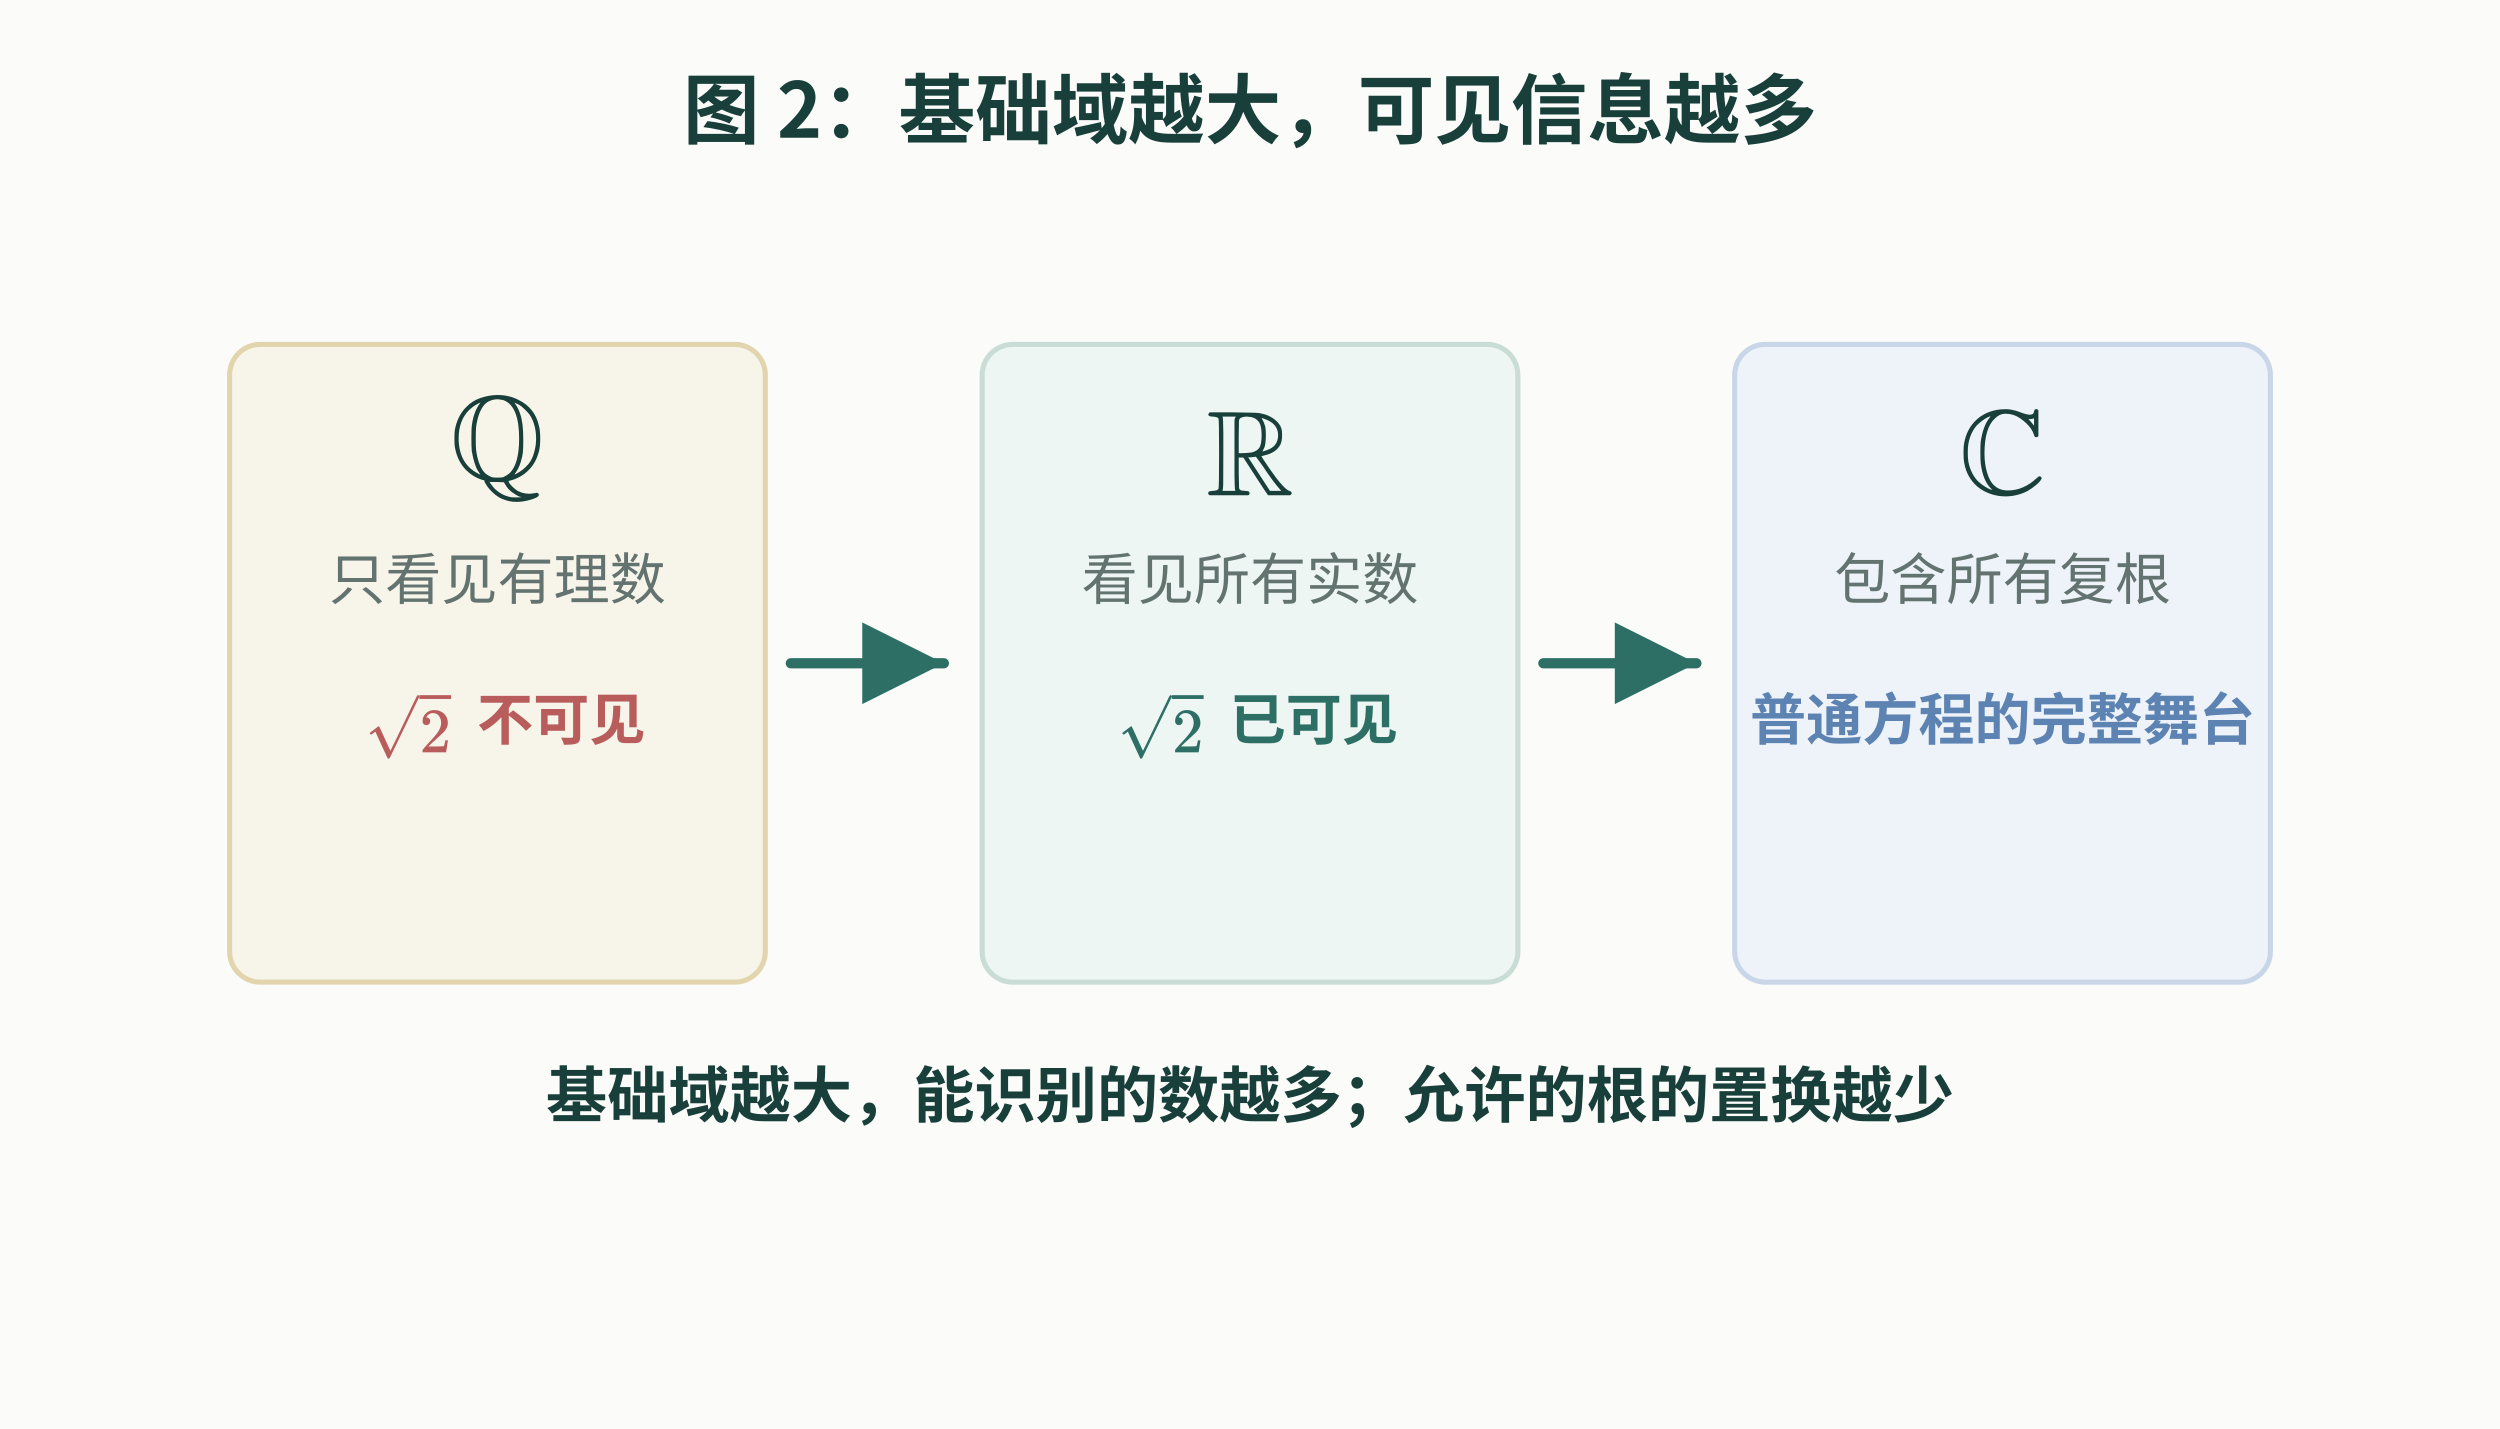
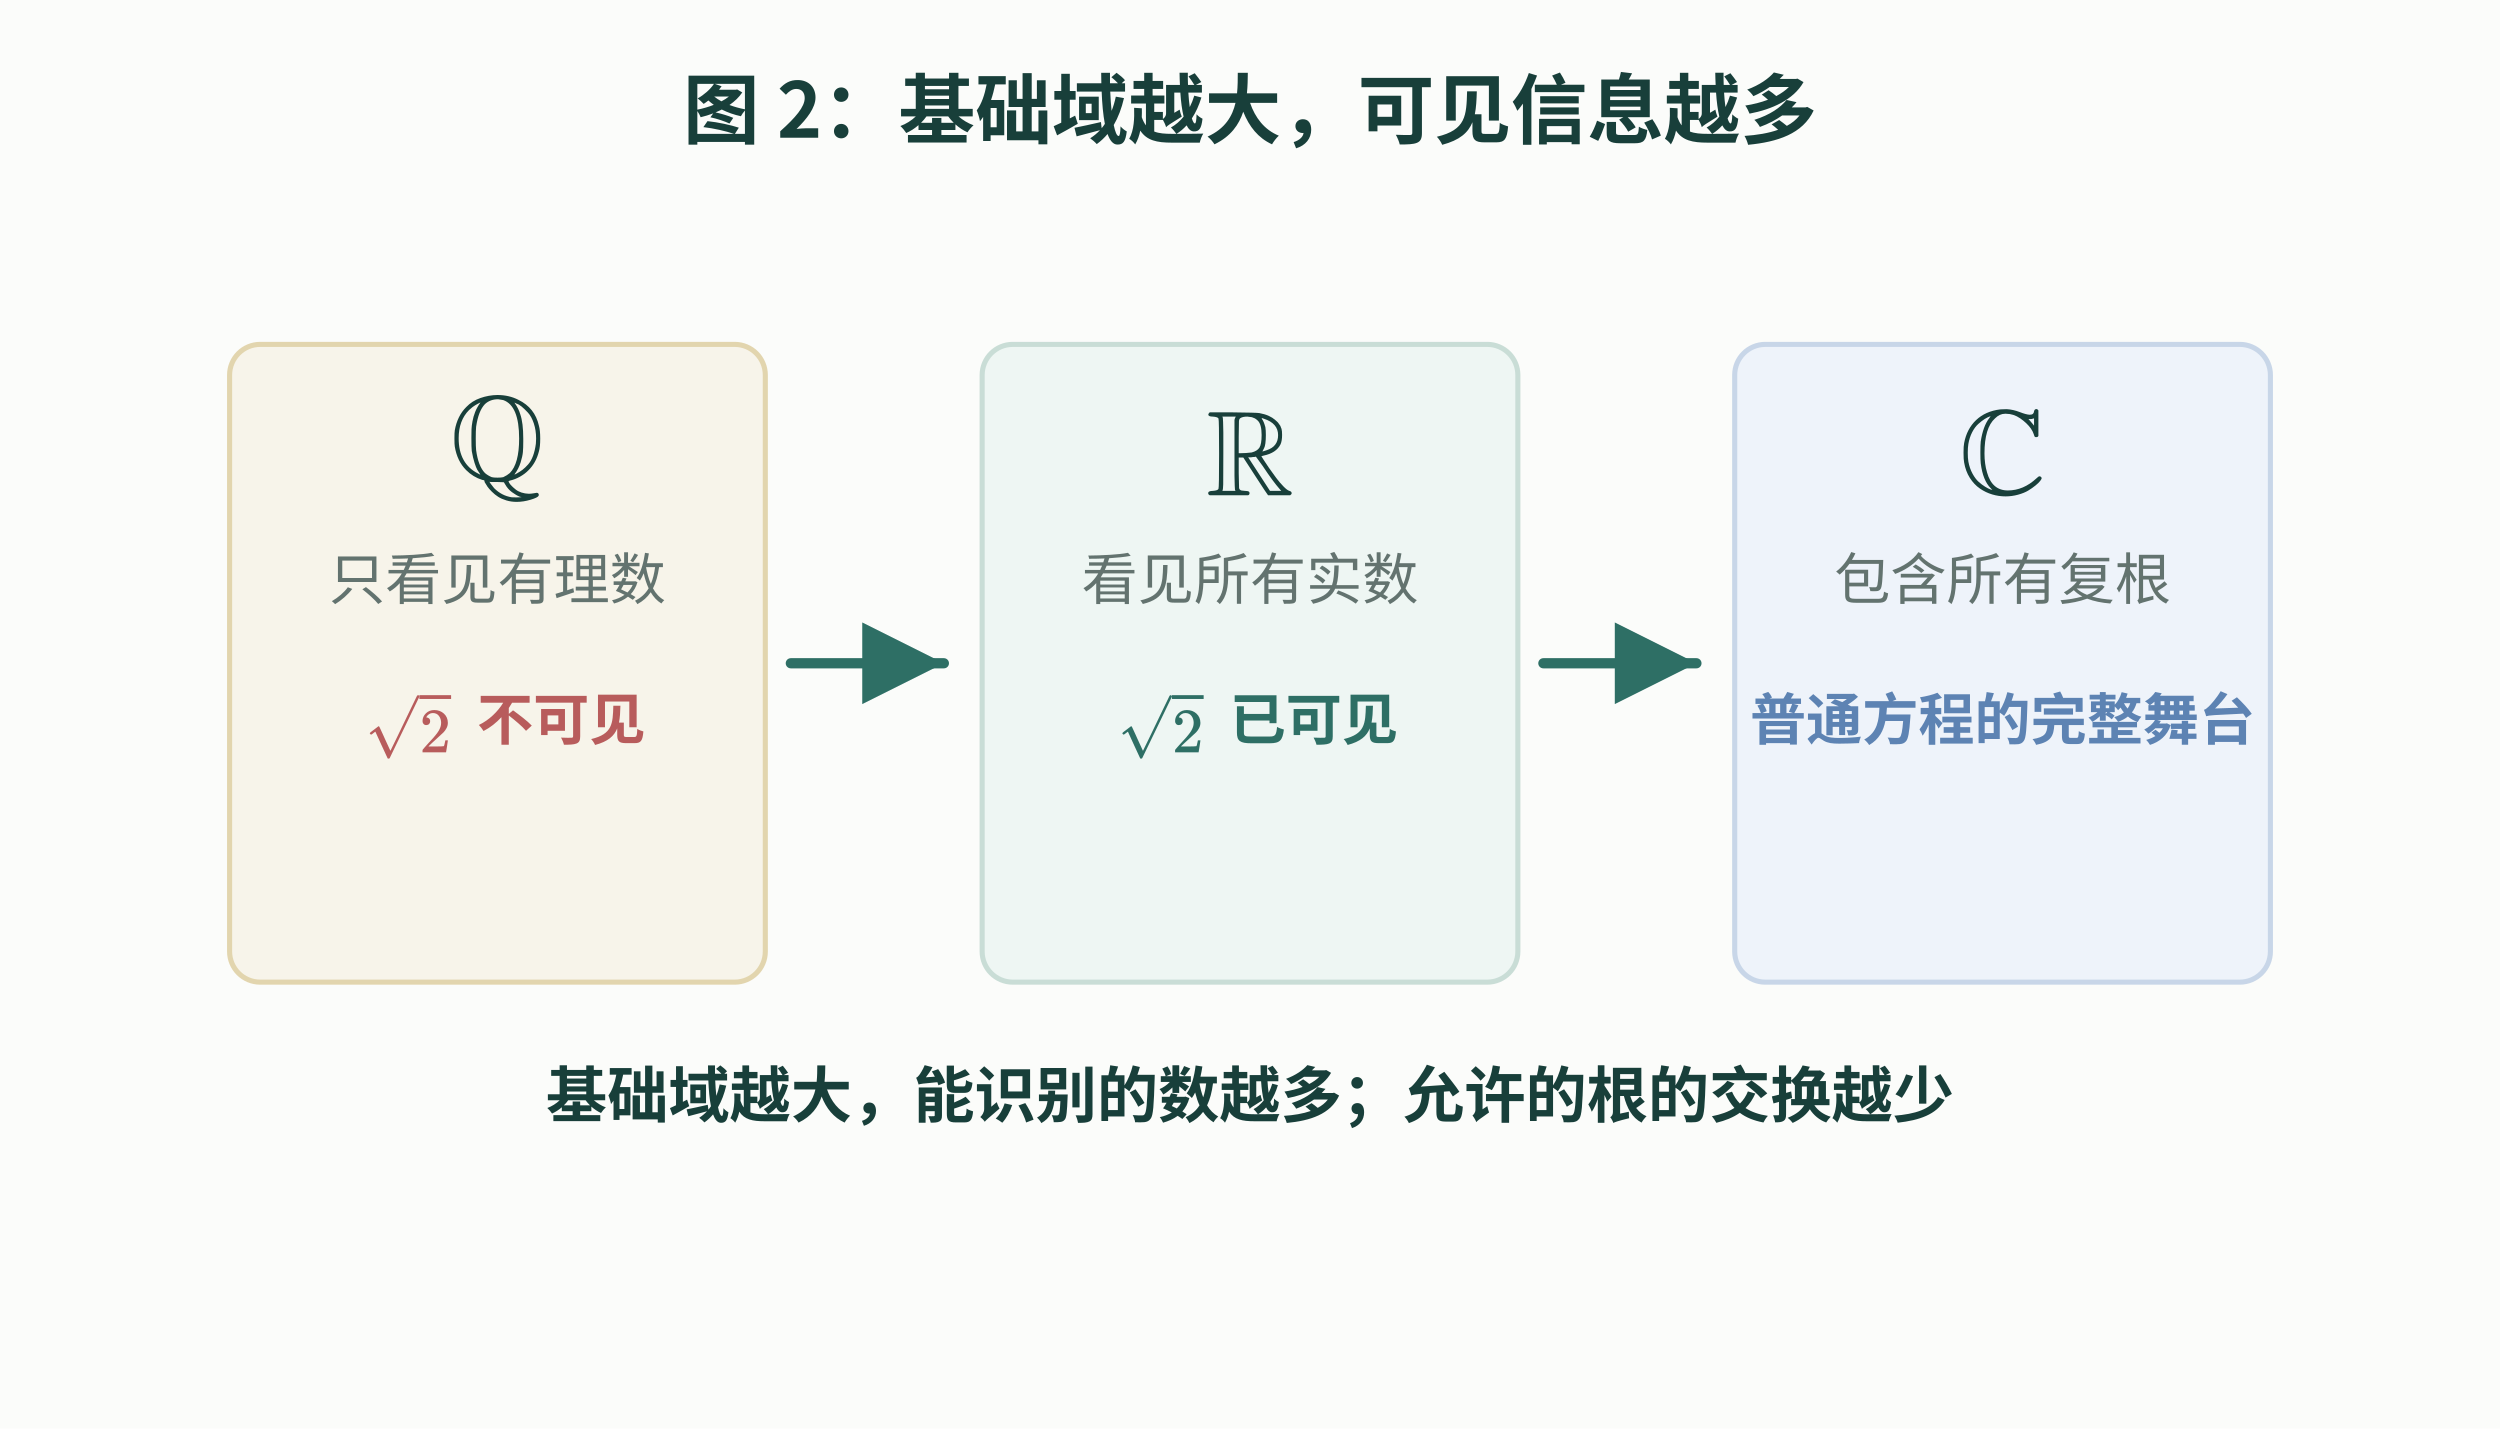
<svg xmlns="http://www.w3.org/2000/svg" width="980" height="560" viewBox="0 0 980 560" role="img" aria-label="图 2：基础域越大，可见信息越多">
  <rect width="100%" height="100%" fill="#fbfcfa" />
  <defs>
    <marker id="arrow" markerWidth="12" markerHeight="12" refX="10" refY="6" orient="auto">
      <path d="M2,2 L10,6 L2,10 Z" fill="#2e6f65" />
+     </marker>
+     <marker id="arrowStart" markerWidth="12" markerHeight="12" refX="2" refY="6" orient="auto">
+       <path d="M10,2 L2,6 L10,10 Z" fill="#2e6f65" />
+     </marker>
+     <marker id="arrowRed" markerWidth="12" markerHeight="12" refX="10" refY="6" orient="auto">
+       <path d="M2,2 L10,6 L2,10 Z" fill="#b85c5c" />
+     </marker>
+     <marker id="arrowStartRed" markerWidth="12" markerHeight="12" refX="2" refY="6" orient="auto">
+       <path d="M10,2 L2,6 L10,10 Z" fill="#b85c5c" />
    </marker>
    <filter id="shadow" x="-20%" y="-20%" width="140%" height="140%">
      <feDropShadow dx="0" dy="3" stdDeviation="4" flood-color="#12332f" flood-opacity="0.12" />
    </filter>
  </defs>
  <text x="490.0" y="54" font-family="Microsoft YaHei, Noto Sans CJK SC, Arial, sans-serif" font-size="30" font-weight="700" fill="#183f3a" text-anchor="middle">图 2：基础域越大，可见信息越多</text>
  <rect x="90" y="135" width="210" height="250" rx="12" fill="#f7f4ea" stroke="#e2d5ae" stroke-width="2" />
  <rect x="385" y="135" width="210" height="250" rx="12" fill="#eef6f3" stroke="#c9ddd6" stroke-width="2" />
  <rect x="680" y="135" width="210" height="250" rx="12" fill="#eef3fa" stroke="#c8d6e8" stroke-width="2" />
  <svg x="176.52" y="154.84" width="36.96" height="41.90" viewBox="0 -701 778 882" color="#183f3a" overflow="visible">
    <g stroke="currentColor" fill="currentColor" stroke-width="0" transform="scale(1,-1)">
      <g data-mml-node="math">
        <g data-mml-node="TeXAtom" data-mjx-texclass="ORD">
          <g data-mml-node="mi">
            <path data-c="211A" d="M480 -10Q480 -13 486 -24T507 -50T541 -80T588 -104T648 -114Q666 -114 688 -110T714 -106Q724 -106 728 -114T729 -130Q723 -145 663 -163T548 -181Q503 -181 463 -169T395 -139T343 -97T307 -56T284 -19L280 -3L262 1Q188 24 131 81Q57 155 37 275Q34 292 34 342T37 410Q58 528 131 601Q179 652 248 676T388 701Q485 701 562 661Q698 595 731 448Q742 410 742 341T731 235Q707 141 646 81Q616 50 575 27T493 -5L480 -10ZM568 342Q568 613 437 659L395 666Q329 666 286 626Q232 570 213 439Q210 408 210 342T213 246Q231 113 286 57Q309 37 342 23Q357 19 389 19Q420 19 437 23Q469 38 491 57Q568 134 568 342ZM174 341V354Q174 393 175 419T183 484T205 561T246 635L249 639Q246 639 224 627T193 608Q189 606 183 601T169 589T155 577Q69 491 69 344Q69 133 231 52Q247 42 247 46Q247 46 246 48Q231 69 222 85T200 141T177 239Q174 269 174 341ZM708 341Q708 410 689 467T640 556T588 606T546 630Q532 638 531 638Q530 638 531 635Q563 590 577 543Q602 472 602 341V316Q602 264 599 230T580 144T531 48Q529 44 532 45T546 52Q575 68 596 84T642 128T683 200T706 299Q708 327 708 341ZM391 -17H333Q329 -15 326 -15Q324 -15 324 -17Q324 -21 362 -68Q424 -130 506 -143Q518 -144 544 -144Q569 -144 577 -143L589 -141L575 -139Q544 -127 509 -101T453 -37L442 -19L391 -17Z" />
          </g>
        </g>
      </g>
    </g>
  </svg>
  <text x="195" y="235" font-family="Microsoft YaHei, Noto Sans CJK SC, Arial, sans-serif" font-size="22" font-weight="400" fill="#63736f" text-anchor="middle">只看见有理数</text>
  <svg x="143.16" y="271.01" width="33.67" height="26.38" viewBox="0 -960.5 1353 1060" color="#b85c5c" overflow="visible">
    <g stroke="currentColor" fill="currentColor" stroke-width="0" transform="scale(1,-1)">
      <g data-mml-node="math">
        <g data-mml-node="msqrt">
          <g transform="translate(853,0)">
            <g data-mml-node="mn">
              <path data-c="32" d="M109 429Q82 429 66 447T50 491Q50 562 103 614T235 666Q326 666 387 610T449 465Q449 422 429 383T381 315T301 241Q265 210 201 149L142 93L218 92Q375 92 385 97Q392 99 409 186V189H449V186Q448 183 436 95T421 3V0H50V19V31Q50 38 56 46T86 81Q115 113 136 137Q145 147 170 174T204 211T233 244T261 278T284 308T305 340T320 369T333 401T340 431T343 464Q343 527 309 573T212 619Q179 619 154 602T119 569T109 550Q109 549 114 549Q132 549 151 535T170 489Q170 464 154 447T109 429Z" />
            </g>
          </g>
          <g data-mml-node="mo" transform="translate(0,100.5)">
            <path data-c="221A" d="M95 178Q89 178 81 186T72 200T103 230T169 280T207 309Q209 311 212 311H213Q219 311 227 294T281 177Q300 134 312 108L397 -77Q398 -77 501 136T707 565T814 786Q820 800 834 800Q841 800 846 794T853 782V776L620 293L385 -193Q381 -200 366 -200Q357 -200 354 -197Q352 -195 256 15L160 225L144 214Q129 202 113 190T95 178Z" />
          </g>
          <rect width="500" height="60" x="853" y="840.5" />
        </g>
      </g>
    </g>
  </svg>
  <text x="220" y="290" font-family="Microsoft YaHei, Noto Sans CJK SC, Arial, sans-serif" font-size="22" font-weight="700" fill="#b85c5c" text-anchor="middle">不可见</text>
  <svg x="472.85" y="161.64" width="34.29" height="32.45" viewBox="0 -683 722 683" color="#183f3a" overflow="visible">
    <g stroke="currentColor" fill="currentColor" stroke-width="0" transform="scale(1,-1)">
      <g data-mml-node="math">
        <g data-mml-node="TeXAtom" data-mjx-texclass="ORD">
          <g data-mml-node="mi">
            <path data-c="211D" d="M17 665Q17 672 28 683H221Q415 681 439 677Q461 673 481 667T516 654T544 639T566 623T584 607T597 592T607 578T614 565T618 554L621 548Q626 530 626 497Q626 447 613 419Q578 348 473 326L455 321Q462 310 473 292T517 226T578 141T637 72T686 35Q705 30 705 16Q705 7 693 -1H510Q503 6 404 159L306 310H268V183Q270 67 271 59Q274 42 291 38Q295 37 319 35Q344 35 353 28Q362 17 353 3L346 -1H28Q16 5 16 16Q16 35 55 35Q96 38 101 52Q106 60 106 341T101 632Q95 645 55 648Q17 648 17 665ZM241 35Q238 42 237 45T235 78T233 163T233 337V621L237 635L244 648H133Q136 641 137 638T139 603T141 517T141 341Q141 131 140 89T134 37Q133 36 133 35H241ZM457 496Q457 540 449 570T425 615T400 634T377 643Q374 643 339 648Q300 648 281 635Q271 628 270 610T268 481V346H284Q327 346 375 352Q421 364 439 392T457 496ZM492 537T492 496T488 427T478 389T469 371T464 361Q464 360 465 360Q469 360 497 370Q593 400 593 495Q593 592 477 630L457 637L461 626Q474 611 488 561Q492 537 492 496ZM464 243Q411 317 410 317Q404 317 401 315Q384 315 370 312H346L526 35H619L606 50Q553 109 464 243Z" />
          </g>
        </g>
      </g>
    </g>
  </svg>
  <text x="490" y="235" font-family="Microsoft YaHei, Noto Sans CJK SC, Arial, sans-serif" font-size="22" font-weight="400" fill="#63736f" text-anchor="middle">看见所有实数</text>
  <svg x="438.16" y="271.01" width="33.67" height="26.38" viewBox="0 -960.5 1353 1060" color="#2e6f65" overflow="visible">
    <g stroke="currentColor" fill="currentColor" stroke-width="0" transform="scale(1,-1)">
      <g data-mml-node="math">
        <g data-mml-node="msqrt">
          <g transform="translate(853,0)">
            <g data-mml-node="mn">
              <path data-c="32" d="M109 429Q82 429 66 447T50 491Q50 562 103 614T235 666Q326 666 387 610T449 465Q449 422 429 383T381 315T301 241Q265 210 201 149L142 93L218 92Q375 92 385 97Q392 99 409 186V189H449V186Q448 183 436 95T421 3V0H50V19V31Q50 38 56 46T86 81Q115 113 136 137Q145 147 170 174T204 211T233 244T261 278T284 308T305 340T320 369T333 401T340 431T343 464Q343 527 309 573T212 619Q179 619 154 602T119 569T109 550Q109 549 114 549Q132 549 151 535T170 489Q170 464 154 447T109 429Z" />
            </g>
          </g>
          <g data-mml-node="mo" transform="translate(0,100.5)">
            <path data-c="221A" d="M95 178Q89 178 81 186T72 200T103 230T169 280T207 309Q209 311 212 311H213Q219 311 227 294T281 177Q300 134 312 108L397 -77Q398 -77 501 136T707 565T814 786Q820 800 834 800Q841 800 846 794T853 782V776L620 293L385 -193Q381 -200 366 -200Q357 -200 354 -197Q352 -195 256 15L160 225L144 214Q129 202 113 190T95 178Z" />
          </g>
          <rect width="500" height="60" x="853" y="840.5" />
        </g>
      </g>
    </g>
  </svg>
  <text x="515" y="290" font-family="Microsoft YaHei, Noto Sans CJK SC, Arial, sans-serif" font-size="22" font-weight="700" fill="#2e6f65" text-anchor="middle">已可见</text>
  <svg x="767.85" y="160.34" width="34.29" height="34.25" viewBox="0 -702 722 721" color="#183f3a" overflow="visible">
    <g stroke="currentColor" fill="currentColor" stroke-width="0" transform="scale(1,-1)">
      <g data-mml-node="math">
        <g data-mml-node="TeXAtom" data-mjx-texclass="ORD">
          <g data-mml-node="mi">
            <path data-c="2102" d="M684 131Q684 125 672 109T633 71T573 29T489 -5T386 -19Q330 -19 276 -3T174 46T91 134T44 261Q39 283 39 341T44 421Q66 538 143 611T341 699Q344 699 364 700T395 701Q449 698 503 677T585 655Q603 655 611 662T620 678T625 694T639 702Q650 702 657 690V481L653 474Q640 467 628 472Q624 476 618 496T595 541Q562 587 507 625T390 663H381Q337 663 299 625Q212 547 212 336Q212 249 233 179Q274 30 405 30Q533 30 641 130Q658 147 666 147Q671 147 677 143T684 131ZM250 625Q264 643 261 643Q238 635 214 620T161 579T110 510T79 414Q74 384 74 341T79 268Q89 213 113 169T164 101T217 61T260 39L277 34Q270 41 264 48Q199 111 181 254Q178 281 178 344T181 434Q200 559 250 625ZM621 565V625Q617 623 613 623Q603 619 590 619H575L588 605Q608 583 610 579L621 565Z" />
          </g>
        </g>
      </g>
    </g>
  </svg>
  <text x="785" y="235" font-family="Microsoft YaHei, Noto Sans CJK SC, Arial, sans-serif" font-size="22" font-weight="400" fill="#63736f" text-anchor="middle">包含所有复根</text>
  <text x="785" y="290" font-family="Microsoft YaHei, Noto Sans CJK SC, Arial, sans-serif" font-size="22" font-weight="700" fill="#5d83b3" text-anchor="middle">普通方程的完整舞台</text>
  <line x1="310" y1="260" x2="370" y2="260" stroke="#2e6f65" stroke-width="4" stroke-linecap="round" marker-end="url(#arrow)" />
  <line x1="605" y1="260" x2="665" y2="260" stroke="#2e6f65" stroke-width="4" stroke-linecap="round" marker-end="url(#arrow)" />
-   <text x="490" y="438" font-family="Microsoft YaHei, Noto Sans CJK SC, Arial, sans-serif" font-size="24" font-weight="700" fill="#183f3a" text-anchor="middle">基础域越大，能识别的数越多；允许的根的置换越少</text>
+   <text x="490" y="438" font-family="Microsoft YaHei, Noto Sans CJK SC, Arial, sans-serif" font-size="24" font-weight="700" fill="#183f3a" text-anchor="middle">基础域越大，能识别的数越多；允许的根的交换越少</text>
</svg>
